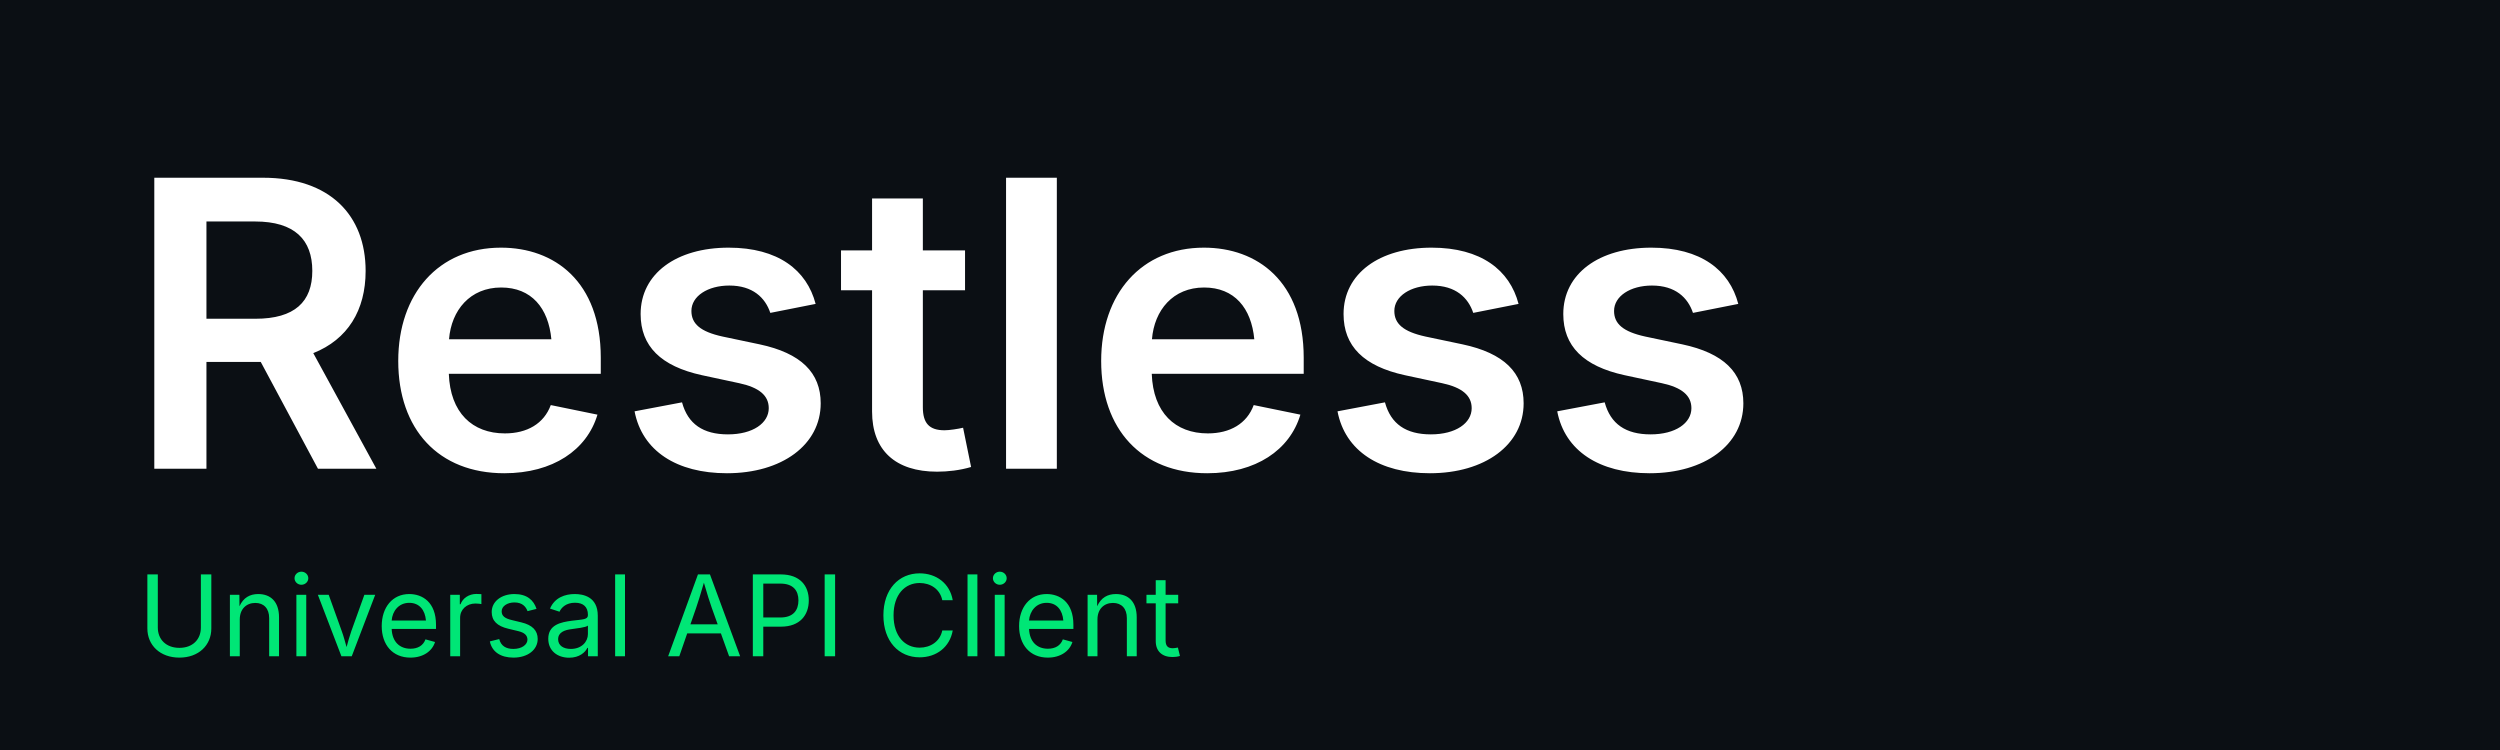
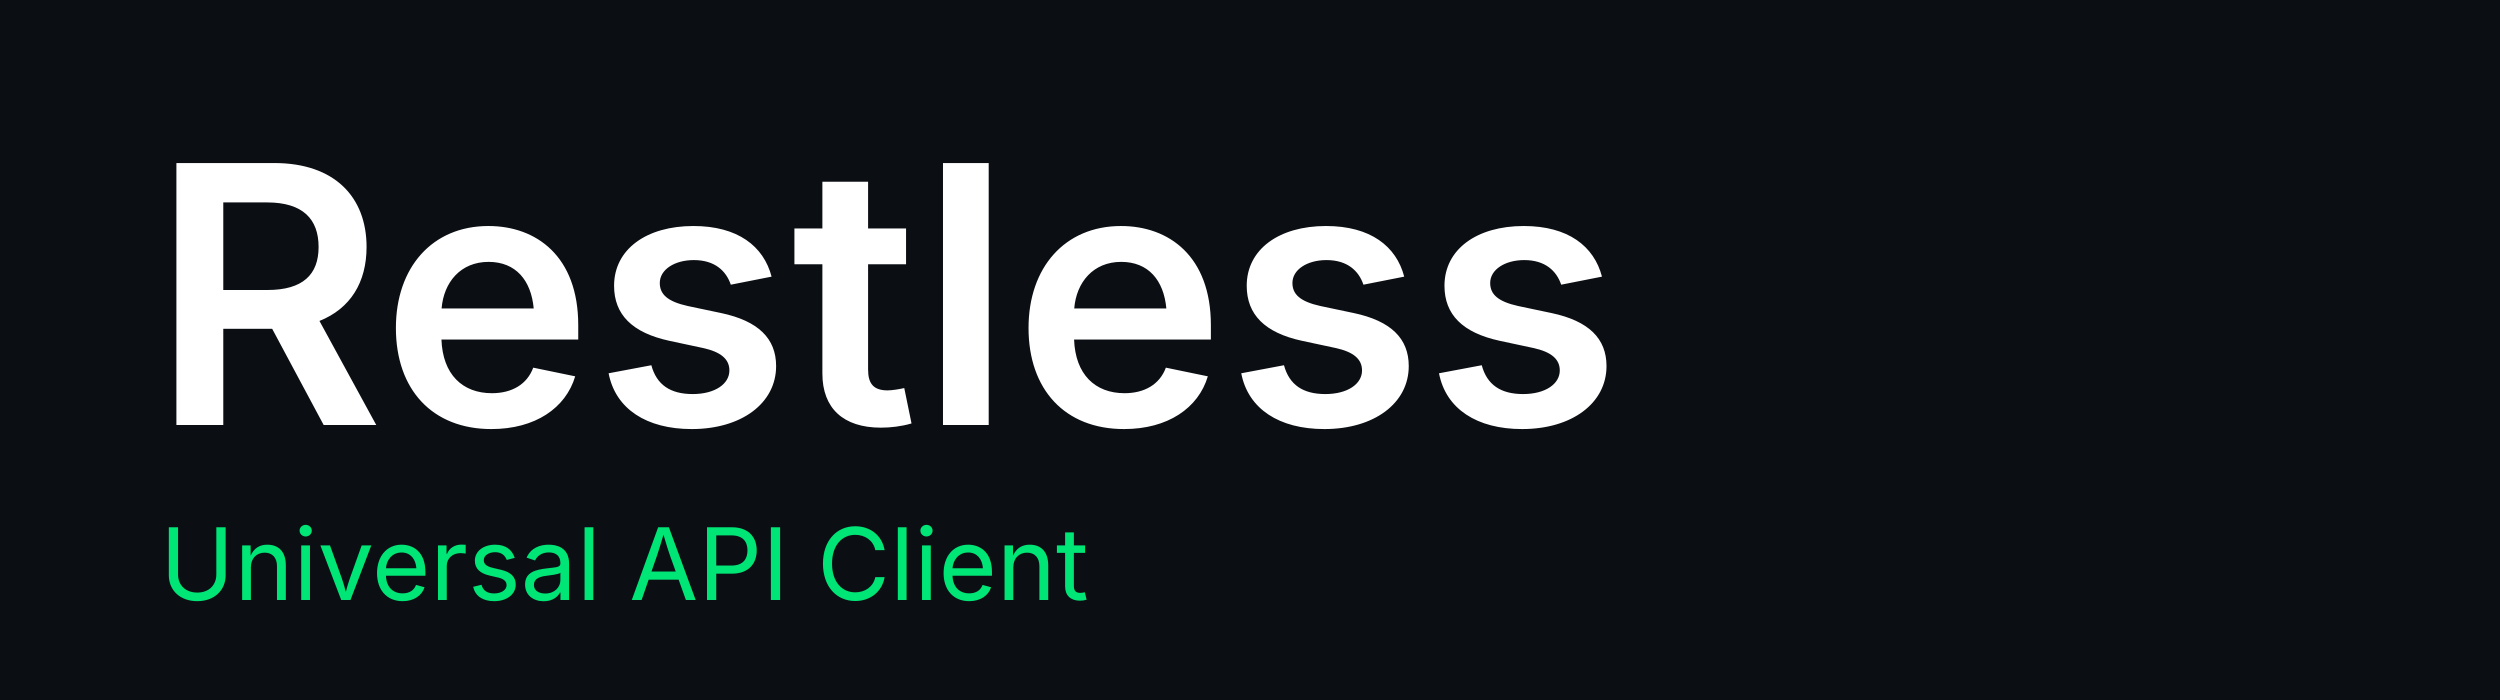
- <svg xmlns="http://www.w3.org/2000/svg" width="400" height="120">
+ <svg xmlns="http://www.w3.org/2000/svg" width="500" height="140">
  <rect width="100%" height="100%" fill="#0B0F14" />
-   <text x="20" y="75" font-family="Inter, Arial, sans-serif" font-size="64" font-weight="600" fill="#FFFFFF">Restless</text>
-   <text x="22" y="105" font-family="Inter, Arial, sans-serif" font-size="18" fill="#00E676">Universal API Client</text>
+   <text x="30" y="85" font-family="Inter, Arial, sans-serif" font-size="72" font-weight="600" fill="#FFFFFF">Restless</text>
+   <text x="32" y="120" font-family="Inter, Arial, sans-serif" font-size="20" fill="#00E676">Universal API Client</text>
</svg>
